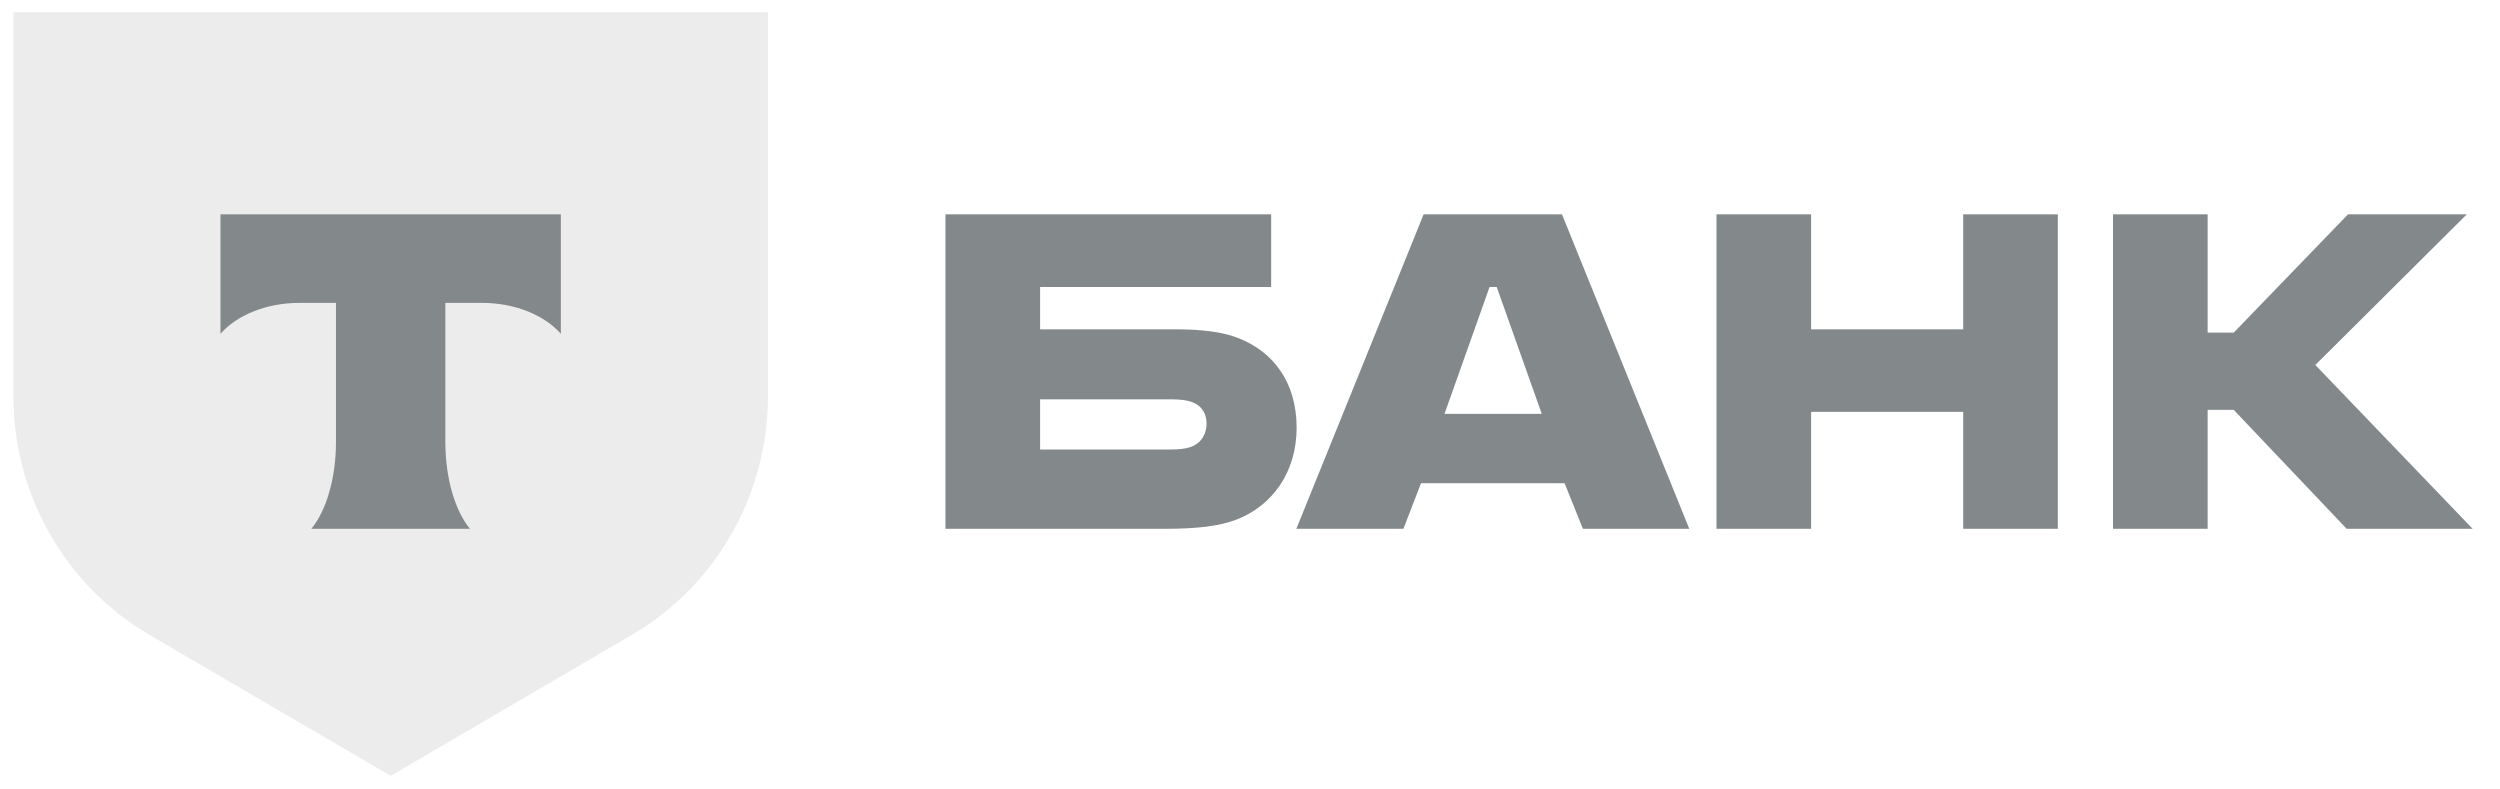
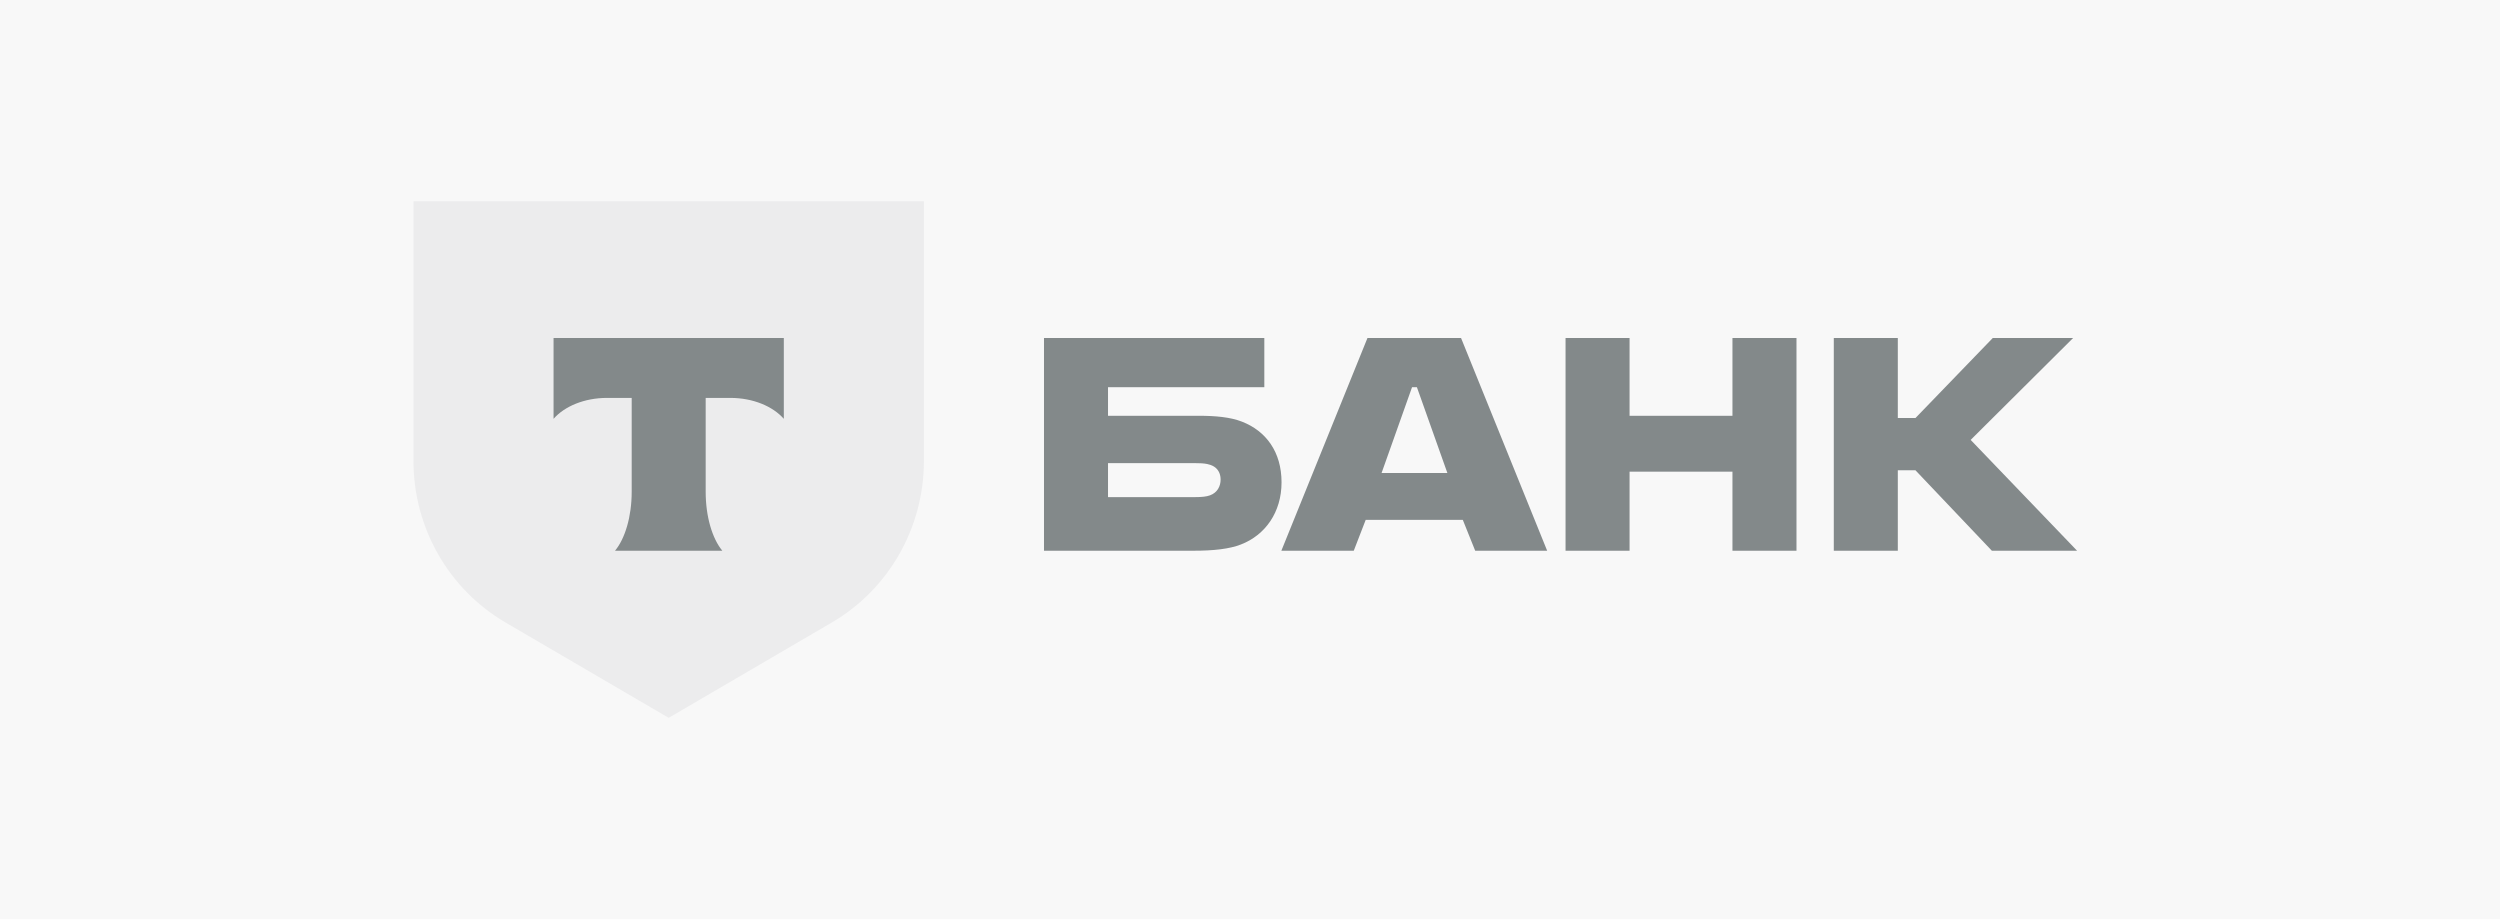
- <svg xmlns="http://www.w3.org/2000/svg" width="184" height="58" viewBox="0 0 184 58" fill="none">
-   <path fill-rule="evenodd" clip-rule="evenodd" d="M86.449 24.237C88.226 24.237 89.859 24.382 91.108 24.869C93.751 25.89 95.432 28.175 95.432 31.48C95.432 34.739 93.655 37.218 91.013 38.239C89.763 38.725 88.082 38.919 85.824 38.919H69.586V15.777H93.558V21.125H76.552V24.237H86.449ZM86.064 33.085C86.737 33.085 87.265 33.036 87.65 32.891C88.466 32.599 88.802 31.869 88.802 31.189C88.802 30.932 88.761 30.695 88.679 30.485C88.63 30.359 88.566 30.243 88.487 30.136C88.349 29.951 88.166 29.797 87.938 29.682C87.868 29.647 87.795 29.615 87.719 29.588C87.598 29.544 87.468 29.51 87.331 29.482C86.964 29.409 86.542 29.39 86.064 29.39H76.552V33.085H86.064ZM104.779 15.777H114.963L124.331 38.919H116.501L115.155 35.565H104.587L103.29 38.919H95.411L104.779 15.777ZM109.631 21.125L106.316 30.46H113.474L110.159 21.125H109.631ZM133.297 30.314V38.919H126.332V15.777H133.297V24.237H144.491V15.777H151.457V38.919H144.491V30.314H133.297ZM162.482 38.919V30.168H164.404L172.715 38.919H181.987L170.409 26.863L181.554 15.777H172.811L164.404 24.48H162.482V15.777H155.517V38.919H162.482Z" fill="#83898A" />
-   <path d="M0.987 0.899H56.52V29.165C56.52 36.411 52.701 43.106 46.501 46.73L28.754 57.101L11.007 46.73C4.806 43.106 0.987 36.411 0.987 29.165V0.899Z" fill="#ECECED" />
-   <path fill-rule="evenodd" clip-rule="evenodd" d="M16.227 15.777V24.569C17.415 23.211 19.575 22.292 22.044 22.292H24.728V32.512C24.728 35.231 23.998 37.611 22.915 38.919H34.587C33.507 37.609 32.778 35.232 32.778 32.517V22.292H35.462C37.931 22.292 40.091 23.211 41.279 24.569V15.777H16.227Z" fill="#83898A" />
+ <svg xmlns="http://www.w3.org/2000/svg" width="272" height="100" viewBox="0 0 272 100" fill="none">
+   <rect width="272" height="100" fill="#F8F8F8" />
+   <path fill-rule="evenodd" clip-rule="evenodd" d="M130.449 45.237C132.226 45.237 133.859 45.382 135.108 45.869C137.751 46.89 139.432 49.175 139.432 52.48C139.432 55.739 137.655 58.218 135.013 59.239C133.763 59.725 132.082 59.919 129.824 59.919H113.586V36.777H137.558V42.125H120.552V45.237H130.449ZM130.064 54.085C130.737 54.085 131.265 54.036 131.65 53.891C132.466 53.599 132.802 52.869 132.802 52.189C132.802 51.932 132.761 51.695 132.679 51.485C132.63 51.359 132.566 51.243 132.487 51.136C132.349 50.951 132.166 50.797 131.938 50.682C131.868 50.647 131.795 50.615 131.719 50.588C131.598 50.544 131.468 50.51 131.331 50.482C130.964 50.409 130.542 50.39 130.064 50.39H120.552V54.085H130.064ZM148.779 36.777H158.963L168.331 59.919H160.501L159.155 56.565H148.587L147.29 59.919H139.411L148.779 36.777ZM153.631 42.125L150.316 51.46H157.474L154.159 42.125H153.631ZM177.297 51.314V59.919H170.332V36.777H177.297V45.237H188.491V36.777H195.457V59.919H188.491V51.314H177.297ZM206.482 59.919V51.168H208.404L216.715 59.919H225.987L214.409 47.862L225.554 36.777H216.811L208.404 45.48H206.482V36.777H199.517V59.919H206.482Z" fill="#83898A" />
+   <path d="M44.987 21.899H100.52V50.165C100.52 57.411 96.701 64.106 90.501 67.73L72.754 78.101L55.007 67.73C48.806 64.106 44.987 57.411 44.987 50.165V21.899Z" fill="#ECECED" />
+   <path fill-rule="evenodd" clip-rule="evenodd" d="M60.227 36.777V45.569C61.415 44.211 63.575 43.292 66.044 43.292H68.728V53.512C68.728 56.231 67.998 58.611 66.915 59.919H78.587C77.507 58.609 76.778 56.232 76.778 53.517V43.292H79.462C81.931 43.292 84.091 44.211 85.279 45.569V36.777H60.227Z" fill="#83898A" />
</svg>
